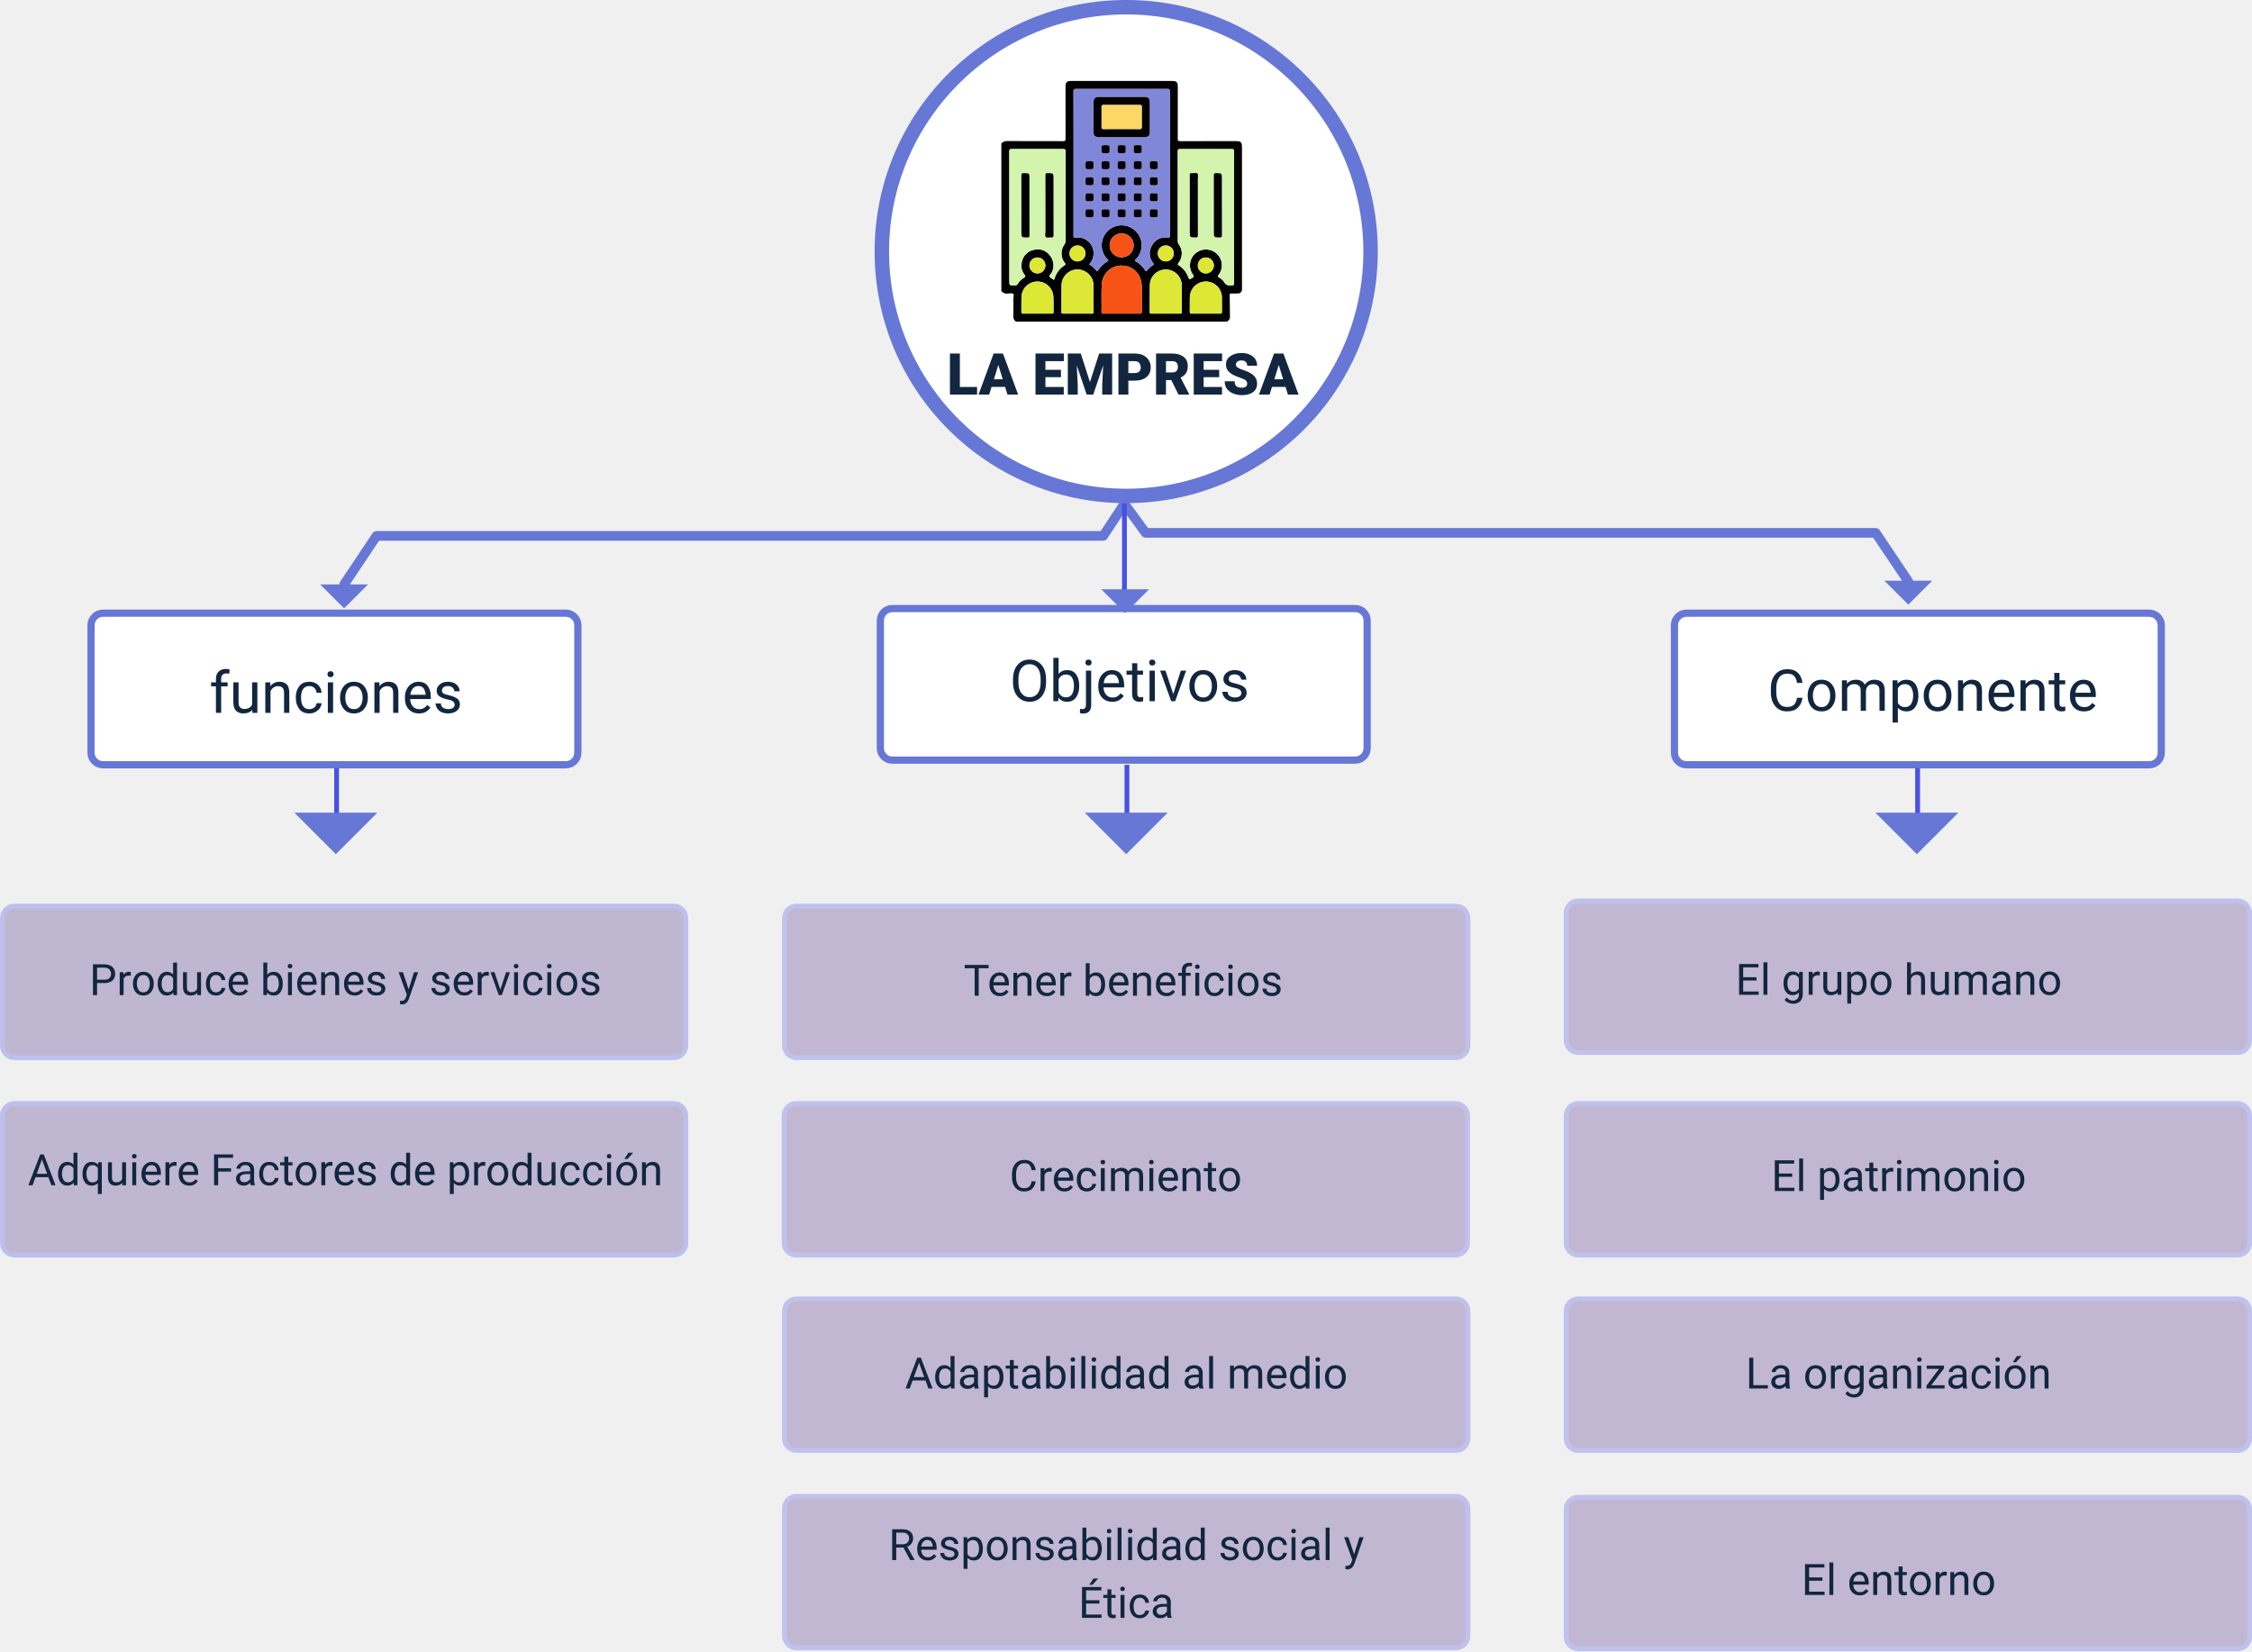
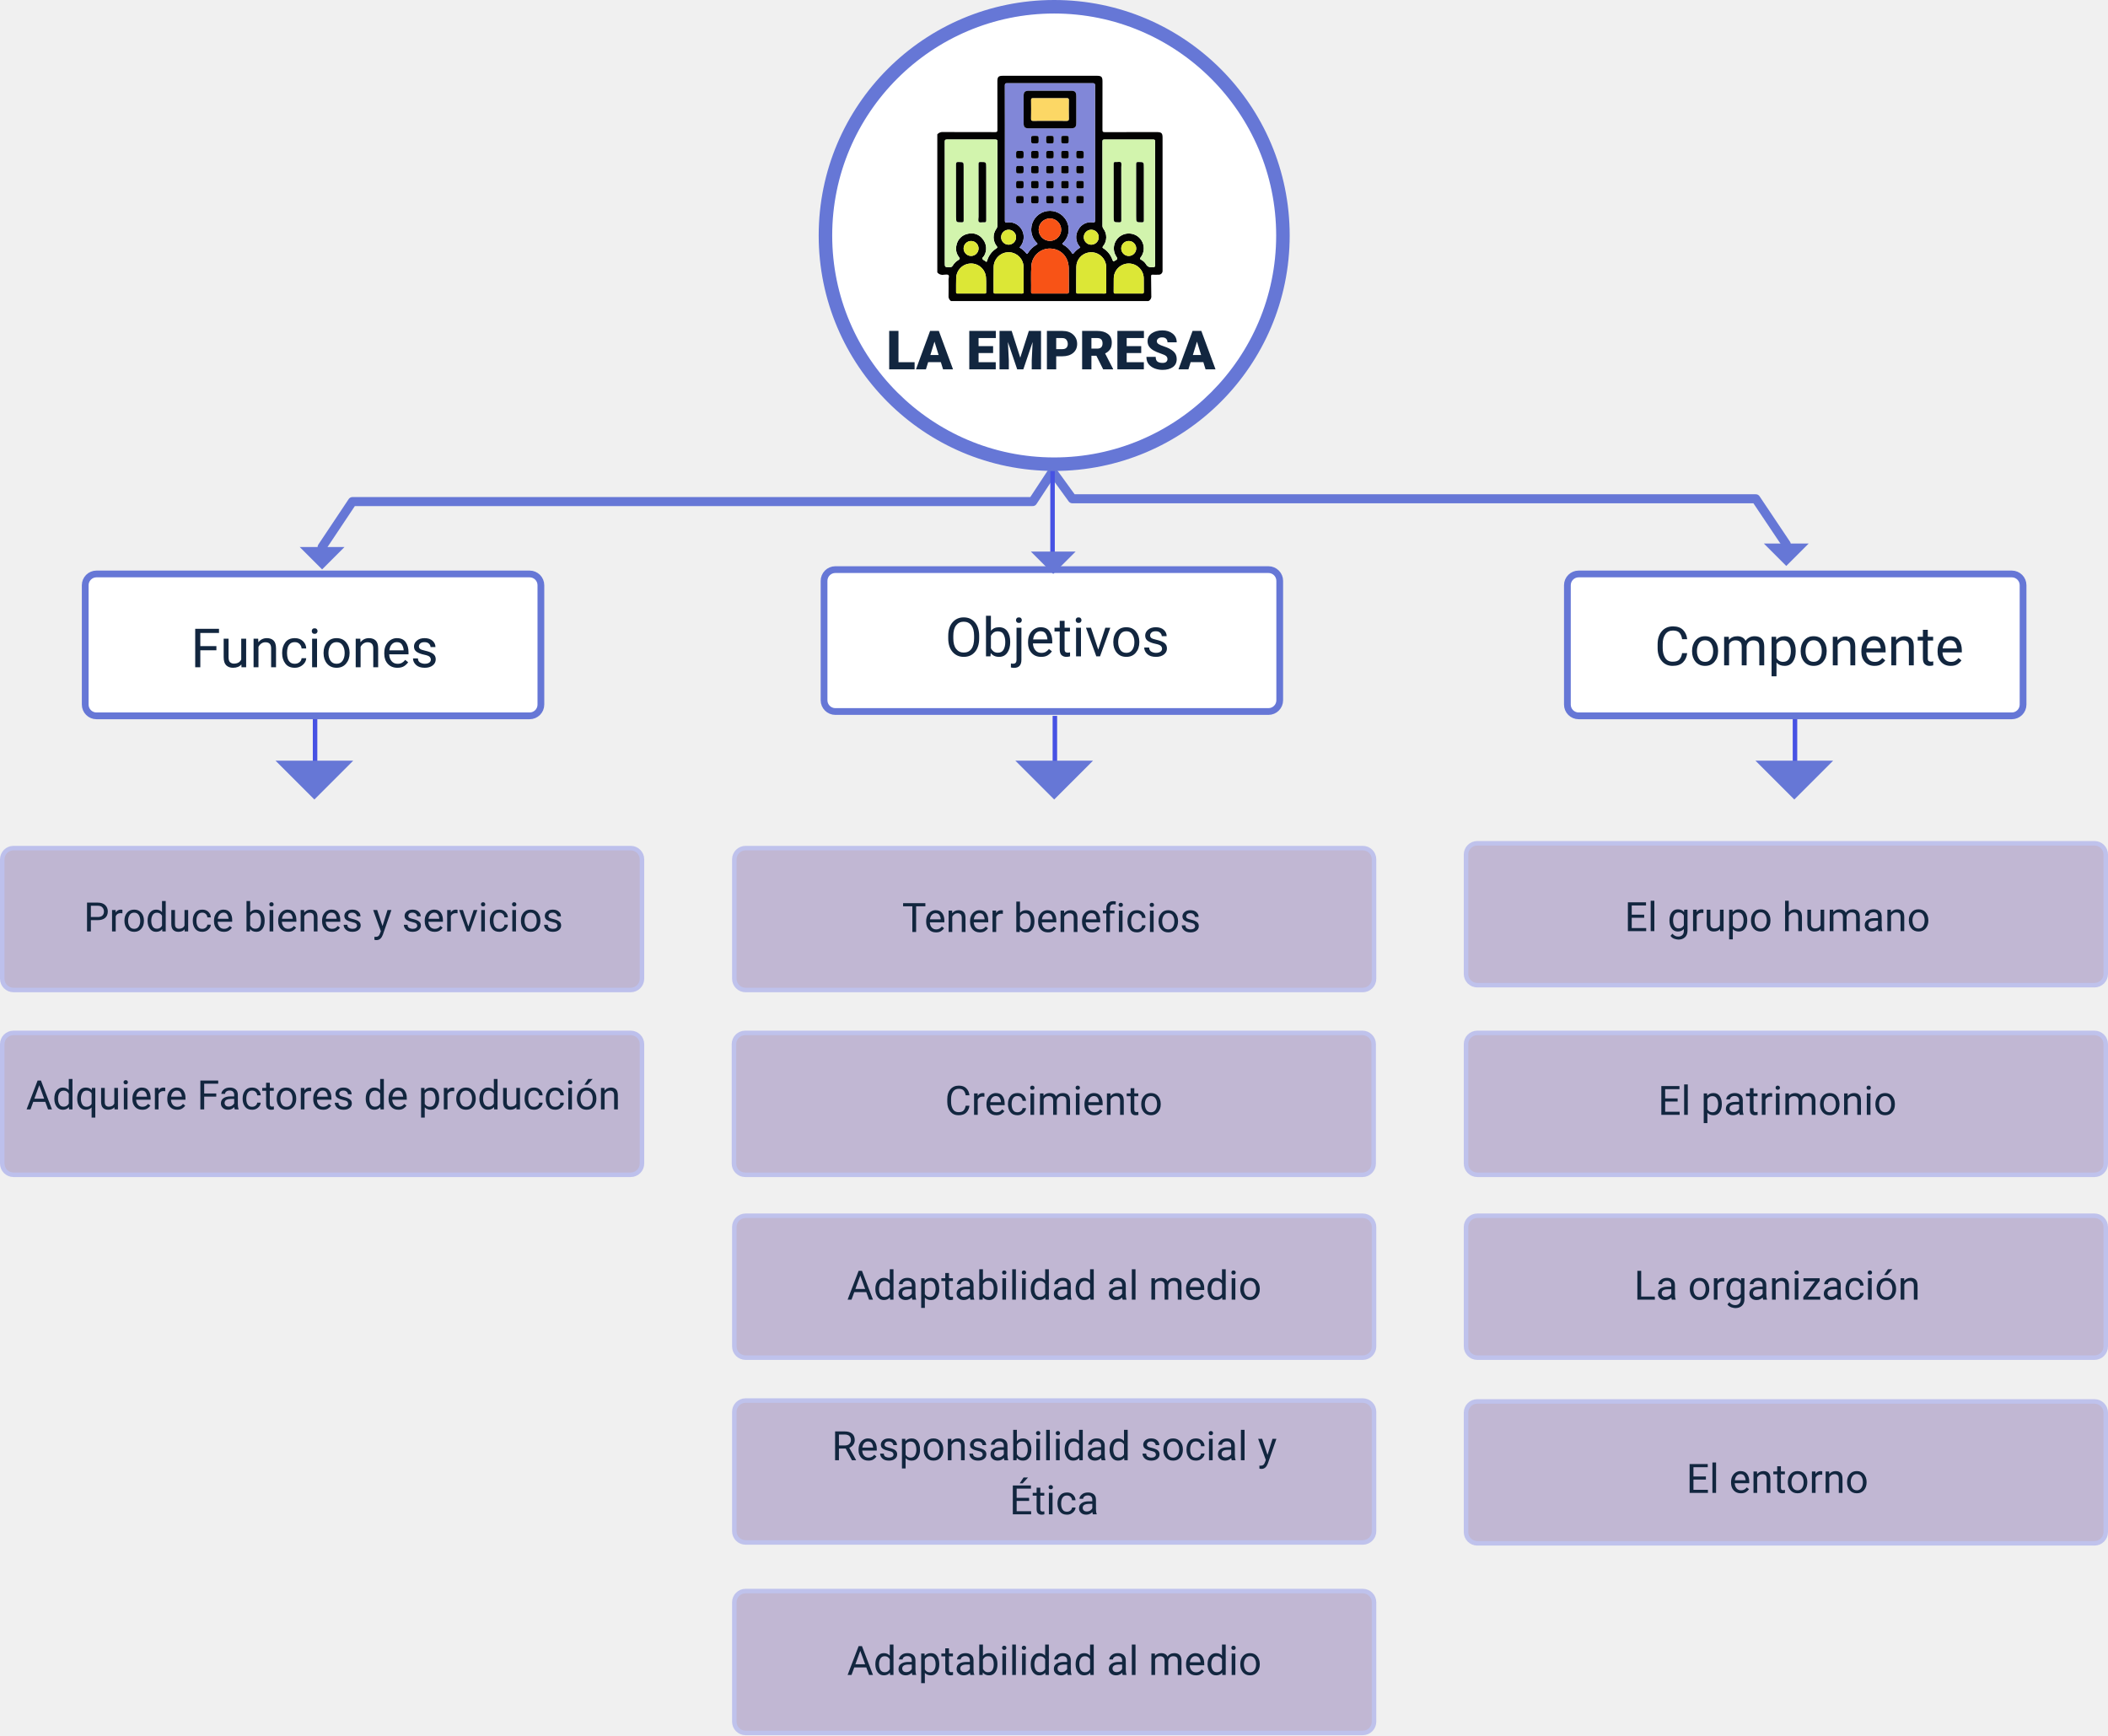
- <svg xmlns="http://www.w3.org/2000/svg" width="935.833" height="686.206" viewBox="0 0 935.833 686.206">
+ <svg xmlns="http://www.w3.org/2000/svg" width="935.833" height="770.397" viewBox="0 0 935.833 770.397">
  <g id="Grupo_116021" data-name="Grupo 116021" transform="translate(-332 -419.958)">
    <g id="Grupo_113896" data-name="Grupo 113896" transform="translate(454.333 737.793)">
      <line id="Línea_227" data-name="Línea 227" y2="28.511" transform="translate(17.541)" fill="#fff" stroke="#4752e3" stroke-miterlimit="10" stroke-width="2" />
      <path id="Trazado_162982" data-name="Trazado 162982" d="M34.47,17.235H0L17.235,0Z" transform="translate(34.47 37.13) rotate(180)" fill="#6677d6" />
    </g>
    <g id="Grupo_116018" data-name="Grupo 116018" transform="translate(782.765 737.793)">
      <line id="Línea_227-2" data-name="Línea 227" y2="28.511" transform="translate(17.541)" fill="#fff" stroke="#4752e3" stroke-miterlimit="10" stroke-width="2" />
      <path id="Trazado_162982-2" data-name="Trazado 162982" d="M34.47,17.235H0L17.235,0Z" transform="translate(34.47 37.13) rotate(180)" fill="#6677d6" />
    </g>
    <g id="Grupo_116019" data-name="Grupo 116019" transform="translate(1111.333 737.793)">
      <line id="Línea_227-3" data-name="Línea 227" y2="28.511" transform="translate(17.541)" fill="#fff" stroke="#4752e3" stroke-miterlimit="10" stroke-width="2" />
      <path id="Trazado_162982-3" data-name="Trazado 162982" d="M34.47,17.235H0L17.235,0Z" transform="translate(34.47 37.13) rotate(180)" fill="#6677d6" />
    </g>
    <g id="Grupo_116020" data-name="Grupo 116020" transform="translate(17.167)">
      <rect id="Rectángulo_40138" data-name="Rectángulo 40138" width="284" height="62.997" rx="5" transform="translate(315.833 796.502)" fill="#4e2e8e" stroke="#4752e3" stroke-miterlimit="10" stroke-width="2" opacity="0.3" />
      <rect id="Rectángulo_42351" data-name="Rectángulo 42351" width="284" height="62.997" rx="5" transform="translate(315.833 878.549)" fill="#4e2e8e" stroke="#4752e3" stroke-miterlimit="10" stroke-width="2" opacity="0.3" />
      <text id="Produce_bienes_y_servicios_" data-name="Produce bienes y servicios " transform="translate(343.333 814.5)" fill="#12263f" font-size="18" font-family="Roboto-Regular, Roboto">
        <tspan x="8.652" y="19">Produce bienes y servicios</tspan>
      </text>
      <text id="Adquiere_Factores_de_producción_" data-name="Adquiere Factores de producción " transform="translate(320.333 893.5)" fill="#12263f" font-size="18" font-family="Roboto-Regular, Roboto">
        <tspan x="6.056" y="19">Adquiere Factores de producción</tspan>
      </text>
    </g>
    <rect id="Rectángulo_40134" data-name="Rectángulo 40134" width="202.292" height="62.997" rx="5" transform="translate(369.833 674.785)" fill="#fff" stroke="#6677d6" stroke-miterlimit="10" stroke-width="3" />
    <rect id="Rectángulo_41661" data-name="Rectángulo 41661" width="202.292" height="62.997" rx="5" transform="translate(697.833 672.858)" fill="#fff" stroke="#6677d6" stroke-miterlimit="10" stroke-width="3" />
    <rect id="Rectángulo_41662" data-name="Rectángulo 41662" width="202.292" height="62.997" rx="5" transform="translate(1027.833 674.785)" fill="#fff" stroke="#6677d6" stroke-miterlimit="10" stroke-width="3" />
    <g id="Grupo_113893" data-name="Grupo 113893" transform="translate(1213.486 662.827) rotate(180)">
      <path id="Trazado_158067" data-name="Trazado 158067" d="M0,0,13.524,20.179H316.947l8.44,11.635" transform="translate(88.486 1.247)" fill="none" stroke="#6677d6" stroke-linecap="round" stroke-linejoin="round" stroke-width="4" />
      <path id="Trazado_158068" data-name="Trazado 158068" d="M323.938,0,310.477,20.179H8.467L0,33.061" transform="translate(414.548)" fill="none" stroke="#6677d6" stroke-linecap="round" stroke-linejoin="round" stroke-width="4" />
    </g>
    <path id="Trazado_161434" data-name="Trazado 161434" d="M19.876,9.938H0L9.938,0Z" transform="translate(484.938 672.765) rotate(180)" fill="#6677d6" />
    <g id="Grupo_113894" data-name="Grupo 113894" transform="translate(789.638 629)">
      <line id="Línea_227-4" data-name="Línea 227" y2="40.816" transform="translate(9.632)" fill="#fff" stroke="#4752e3" stroke-miterlimit="10" stroke-width="2" />
      <path id="Trazado_162982-4" data-name="Trazado 162982" d="M19.876,9.938H0L9.938,0Z" transform="translate(19.876 45.785) rotate(180)" fill="#6677d6" />
    </g>
    <path id="Trazado_162983" data-name="Trazado 162983" d="M19.876,9.938H0L9.938,0Z" transform="translate(1134.938 671.227) rotate(180)" fill="#6677d6" />
-     <text id="funciones_" data-name="funciones " transform="translate(397.62 691.203)" fill="#12263f" font-size="24" font-family="Roboto-Regular, Roboto">
-       <tspan x="21.395" y="25">funciones</tspan>
+     <text id="Funciones_" data-name="Funciones " transform="translate(397.62 691.203)" fill="#12263f" font-size="24" font-family="Roboto-Regular, Roboto">
+       <tspan x="19.057" y="25">Funciones</tspan>
    </text>
    <rect id="Rectángulo_42352" data-name="Rectángulo 42352" width="284" height="62.997" rx="5" transform="translate(658 796.502)" fill="#4e2e8e" stroke="#4752e3" stroke-miterlimit="10" stroke-width="2" opacity="0.29" />
    <rect id="Rectángulo_42353" data-name="Rectángulo 42353" width="284" height="62.997" rx="5" transform="translate(657.833 878.549)" fill="#4e2e8e" stroke="#4752e3" stroke-miterlimit="10" stroke-width="2" opacity="0.29" />
    <rect id="Rectángulo_42354" data-name="Rectángulo 42354" width="284" height="62.997" rx="5" transform="translate(658 959.734)" fill="#4e2e8e" stroke="#4752e3" stroke-miterlimit="10" stroke-width="2" opacity="0.29" />
    <rect id="Rectángulo_42355" data-name="Rectángulo 42355" width="284" height="62.997" rx="5" transform="translate(658 1041.781)" fill="#4e2e8e" stroke="#4752e3" stroke-miterlimit="10" stroke-width="2" opacity="0.29" />
+     <rect id="Rectángulo_42356" data-name="Rectángulo 42356" width="284" height="62.997" rx="5" transform="translate(658 1126.357)" fill="#4e2e8e" stroke="#4752e3" stroke-miterlimit="10" stroke-width="2" opacity="0.29" />
    <text id="Objetivos_" data-name="Objetivos " transform="translate(727.365 686.357)" fill="#12263f" font-size="24" font-family="Roboto-Regular, Roboto">
      <tspan x="24.207" y="25">Objetivos</tspan>
    </text>
    <text id="Componentes" transform="translate(1061.11 690.357)" fill="#12263f" font-size="24" font-family="Roboto-Regular, Roboto">
      <tspan x="5.375" y="25">Componente</tspan>
    </text>
    <g id="Grupo_109449" data-name="Grupo 109449" transform="translate(-1.495 -2454)">
      <g id="Trazado_173344" data-name="Trazado 173344" transform="translate(696.947 2873.958)" fill="#fff">
        <path d="M 104.547 206.095 C 97.656 206.095 90.769 205.401 84.079 204.032 C 77.56 202.698 71.148 200.707 65.021 198.116 C 59.005 195.571 53.202 192.421 47.773 188.754 C 42.396 185.121 37.339 180.948 32.743 176.352 C 28.147 171.756 23.974 166.699 20.341 161.321 C 16.673 155.893 13.524 150.09 10.979 144.073 C 8.387 137.946 6.397 131.534 5.063 125.016 C 3.694 118.326 3 111.439 3 104.547 C 3 97.656 3.694 90.769 5.063 84.079 C 6.397 77.56 8.387 71.148 10.979 65.021 C 13.524 59.005 16.673 53.202 20.341 47.773 C 23.974 42.396 28.147 37.339 32.743 32.743 C 37.339 28.147 42.396 23.974 47.773 20.341 C 53.202 16.673 59.005 13.524 65.021 10.979 C 71.148 8.387 77.56 6.397 84.079 5.063 C 90.769 3.694 97.656 3 104.547 3 C 111.439 3 118.326 3.694 125.016 5.063 C 131.534 6.397 137.946 8.387 144.073 10.979 C 150.09 13.524 155.893 16.673 161.321 20.341 C 166.699 23.974 171.756 28.147 176.352 32.743 C 180.948 37.339 185.121 42.396 188.754 47.773 C 192.421 53.202 195.571 59.005 198.116 65.021 C 200.707 71.148 202.698 77.56 204.032 84.079 C 205.401 90.769 206.095 97.656 206.095 104.547 C 206.095 111.439 205.401 118.326 204.032 125.016 C 202.698 131.534 200.707 137.946 198.116 144.073 C 195.571 150.09 192.421 155.893 188.754 161.321 C 185.121 166.699 180.948 171.756 176.352 176.352 C 171.756 180.948 166.699 185.121 161.321 188.754 C 155.893 192.421 150.09 195.571 144.073 198.116 C 137.946 200.707 131.534 202.698 125.016 204.032 C 118.326 205.401 111.439 206.095 104.547 206.095 Z" stroke="none" />
        <path d="M 104.547 6 C 50.208 6 6 50.208 6 104.547 C 6 158.887 50.208 203.095 104.547 203.095 C 158.887 203.095 203.095 158.887 203.095 104.547 C 203.095 50.208 158.887 6 104.547 6 M 104.547 0 C 162.287 0 209.095 46.807 209.095 104.547 C 209.095 162.287 162.287 209.095 104.547 209.095 C 46.807 209.095 0 162.287 0 104.547 C 0 46.807 46.807 0 104.547 0 Z" stroke="none" fill="#6677d6" />
      </g>
      <text id="LA_EMPRESA" data-name="LA EMPRESA" transform="translate(800 3037.941)" fill="#12263f" font-size="24" font-family="Roboto-Black, Roboto" font-weight="800">
        <tspan x="-73.049" y="0">LA EMPRESA</tspan>
      </text>
      <g id="Grupo_109499" data-name="Grupo 109499" transform="translate(-133.493 2672.186)">
        <path id="Trazado_159458" data-name="Trazado 159458" d="M883.1,322.72V261.392a3.123,3.123,0,0,1,2.681-.995c7.681.033,15.362.007,23.043.036.754,0,.969-.173.966-.95-.032-7.193-.02-14.386-.019-21.578,0-2.011.472-2.488,2.453-2.488h41.693c2.056,0,2.512.458,2.512,2.528,0,7.16.015,14.321-.02,21.481,0,.81.187,1.015,1.006,1.012,7.713-.034,15.427-.021,23.141-.02,2.078,0,2.544.458,2.545,2.5v58.292c0,.228.008.456,0,.683a1.687,1.687,0,0,1-1.815,1.837c-.845.028-1.694.043-2.538,0-.592-.033-.761.12-.747.749.066,2.895.042,5.792.1,8.687a2.154,2.154,0,0,1-1.253,2.256h-87.7a2.564,2.564,0,0,1-1.058-2.429c.044-2.37.029-4.742,0-7.113-.007-.7.434-1.631-.085-2.018-.463-.347-1.371-.147-2.079-.108A2.9,2.9,0,0,1,883.1,322.72Zm63.465-11.047c-.121-.18-.223-.344-.337-.5a6.351,6.351,0,0,1-.544-7.393,6.223,6.223,0,0,1,6.462-3.278c.94.1.954-.183.953-.92q-.025-29.923.006-59.846c0-.808-.187-1.018-1.008-1.016q-18.989.043-37.978,0c-.793,0-1.032.164-1.027,1,.039,5.923.021,11.845.021,17.768q0,20.99-.01,41.98c0,.757-.08,1.167,1.03,1.036a6.49,6.49,0,0,1,7.309,6.345,6.711,6.711,0,0,1-1.843,4.8,10.179,10.179,0,0,1,2.985,2.586c.367.509.538.2.751-.13a10.82,10.82,0,0,1,3.829-3.679c.6-.337.4-.546.044-.9a8.172,8.172,0,0,1-2.406-6.074,8.287,8.287,0,0,1,14.958-4.7,8.208,8.208,0,0,1-.772,10.777c-.253.272-.665.494-.032.849a10.81,10.81,0,0,1,3.958,3.817c.235.382.428.421.7.039A10.169,10.169,0,0,1,946.565,311.674Zm33.208-19.514c0-9.178-.01-18.355.019-27.533,0-.738-.186-.9-.91-.9q-10.789.044-21.577,0c-.77,0-.892.24-.891.934q.03,18.648.007,37.3a2.177,2.177,0,0,0,.427,1.347,6.361,6.361,0,0,1-.157,7.788c-.417.537-.261.681.21.988a9.668,9.668,0,0,1,3.814,4.685c.5,1.281.465,1.215,1.676.5.814-.479.712-.784.235-1.491a6.6,6.6,0,0,1,6.069-10.3,6.579,6.579,0,0,1,4.636,10.645c-.349.474-.29.667.177.937a5.666,5.666,0,0,1,2.229,2.005c.724,1.314,1.775,1.415,3.07,1.379.833-.023.99-.249.987-1.035C979.763,310.319,979.773,301.239,979.773,292.159Zm-93.346-.119V318.3c0,2.1,0,2.075,2.12,2.109a1.4,1.4,0,0,0,1.421-.727,7.3,7.3,0,0,1,2.469-2.457c.65-.395.829-.636.275-1.338a6,6,0,0,1-1.118-5.168,6.344,6.344,0,0,1,5.023-5.132,6.267,6.267,0,0,1,6.807,2.519,6.456,6.456,0,0,1,.507,7.169c-.252.507-1.012.9-.788,1.429.2.462.909.686,1.346,1.069.457.4.571.271.735-.261a9.635,9.635,0,0,1,4.062-5.425c.55-.355.579-.546.178-1.061a6.368,6.368,0,0,1-.176-7.632,2.474,2.474,0,0,0,.5-1.521q-.021-18.6.008-37.2c0-.78-.218-.956-.971-.953q-10.74.043-21.48,0c-.814,0-.929.265-.927.981Q886.445,278.371,886.427,292.04Zm46.592,40.049c2.538,0,5.077-.02,7.615.014.634.009.837-.159.832-.81-.03-3.514.036-7.03-.026-10.543-.088-4.941-3.414-8.432-8.113-8.622a8.2,8.2,0,0,0-8.447,7.4c-.308,3.962-.05,7.935-.142,11.9-.014.614.268.676.764.672C928.008,332.08,930.514,332.089,933.019,332.089Zm18.34,0c1.983,0,3.966-.026,5.948.015.635.013.813-.16.807-.8-.032-3.542-.014-7.086-.016-10.629a6.869,6.869,0,0,0-.669-3.114,6.633,6.633,0,0,0-7.46-3.63,6.529,6.529,0,0,0-5.151,6.283c-.084,3.736-.017,7.475-.049,11.213-.005.595.232.679.74.673C947.459,332.074,949.409,332.088,951.359,332.088Zm-36.622,0c1.95,0,3.9-.033,5.85.017.7.018.852-.206.845-.871-.033-3.478-.008-6.956-.023-10.434a8.123,8.123,0,0,0-.173-1.836,6.637,6.637,0,0,0-13.118,1.41c-.07,3.672-.007,7.346-.031,11.018,0,.547.145.716.7.707C910.772,332.069,912.755,332.088,914.738,332.088Zm53.3,0c1.985,0,3.97-.023,5.954.014.592.011.782-.138.769-.751-.04-1.919-.014-3.839-.016-5.758a6.658,6.658,0,1,0-13.313-.089c-.042,1.951.019,3.9-.026,5.856-.015.631.2.751.775.741C964.138,332.068,966.09,332.088,968.042,332.088Zm-69.987,0c2.017,0,4.034,0,6.052,0,.381,0,.685.027.676-.532-.036-2.179.086-4.367-.066-6.537a6.626,6.626,0,0,0-13.241.274c-.08,2.047-.007,4.1-.037,6.148-.008.516.155.661.663.654C894.086,332.073,896.071,332.088,898.056,332.088Zm35.081-23.373a4.981,4.981,0,0,0,4.956-4.955,4.993,4.993,0,1,0-9.986-.026A4.982,4.982,0,0,0,933.137,308.715Zm-18.37-4.946a3.32,3.32,0,1,0,3.308,3.339A3.29,3.29,0,0,0,914.767,303.769Zm33.359,3.3a3.314,3.314,0,0,0,3.317,3.342,3.32,3.32,0,0,0,.032-6.64A3.289,3.289,0,0,0,948.125,307.068Zm-49.912,1.7a3.319,3.319,0,0,0-.223,6.635,3.319,3.319,0,1,0,.223-6.635Zm73.2,3.325a3.3,3.3,0,0,0-3.348-3.328,3.323,3.323,0,1,0,3.348,3.328Z" transform="translate(0)" fill="#020202" />
        <path id="Trazado_159459" data-name="Trazado 159459" d="M1031.482,321.038a10.165,10.165,0,0,0-2.948,2.563c-.276.382-.469.342-.7-.039a10.811,10.811,0,0,0-3.959-3.817c-.633-.356-.221-.577.032-.849a8.208,8.208,0,0,0,.772-10.777,8.287,8.287,0,0,0-14.958,4.7,8.172,8.172,0,0,0,2.406,6.074c.352.357.552.566-.044.9a10.822,10.822,0,0,0-3.829,3.679c-.212.334-.384.639-.751.13a10.176,10.176,0,0,0-2.985-2.586,6.711,6.711,0,0,0,1.843-4.8,6.49,6.49,0,0,0-7.309-6.345c-1.11.131-1.031-.279-1.03-1.036q.021-20.99.01-41.98c0-5.923.018-11.845-.021-17.768-.005-.833.234-1,1.027-1q18.989.04,37.977,0c.82,0,1.009.208,1.008,1.016q-.036,29.923-.006,59.846c0,.737-.012,1.019-.953.92a6.223,6.223,0,0,0-6.462,3.278,6.351,6.351,0,0,0,.544,7.393C1031.26,320.694,1031.361,320.858,1031.482,321.038Zm-13.505-52.923q4.636,0,9.272,0c1.919,0,2.448-.524,2.449-2.413q0-5.905,0-11.81c0-1.916-.531-2.455-2.417-2.456q-9.272,0-18.545,0c-1.837,0-2.4.555-2.4,2.375q-.005,5.954,0,11.908c0,1.846.536,2.391,2.368,2.4C1011.795,268.12,1014.886,268.115,1017.977,268.115Zm-1.635,11.714c0,1.633,0,1.633,1.62,1.633,1.731,0,1.731,0,1.731-1.716,0-1.622,0-1.622-1.62-1.622C1016.341,278.124,1016.341,278.124,1016.341,279.829Zm0-6.729c0,1.694,0,1.694,1.681,1.694h.1c1.573,0,1.573,0,1.573-1.607,0-1.741,0-1.741-1.73-1.741C1016.341,271.446,1016.341,271.446,1016.341,273.1Zm8.338-1.654c-1.656,0-1.656,0-1.656,1.609v.1c0,1.642,0,1.642,1.63,1.642,1.714,0,1.714,0,1.714-1.662C1026.366,271.446,1026.366,271.446,1024.679,271.446Zm-13.34,3.348c1.672,0,1.672,0,1.672-1.6,0-1.749,0-1.749-1.711-1.749-1.633,0-1.633,0-1.633,1.643C1009.668,274.794,1009.668,274.794,1011.339,274.794Zm5,11.674c0,1.658,0,1.658,1.683,1.658s1.669,0,1.669-1.672,0-1.657-1.683-1.657S1016.341,284.8,1016.341,286.468Zm1.744,4.985c-1.744,0-1.744,0-1.744,1.6,0,1.73,0,1.73,1.705,1.73,1.647,0,1.647,0,1.647-1.691C1019.693,291.454,1019.693,291.454,1018.085,291.454Zm-1.744,8.23c0,1.751,0,1.751,1.783,1.751,1.569,0,1.569,0,1.569-1.577,0-1.751,0-1.751-1.783-1.751C1016.341,298.107,1016.341,298.107,1016.341,299.684Zm-5.018-11.557c1.688,0,1.688,0,1.688-1.548,0-1.782,0-1.782-1.743-1.782-1.6,0-1.6,0-1.6,1.643C1009.668,288.127,1009.668,288.127,1011.323,288.127Zm15.043-1.667c0-1.663,0-1.663-1.678-1.663s-1.666,0-1.666,1.665,0,1.665,1.668,1.665S1026.366,288.127,1026.366,286.46Zm0-6.648c0-1.683,0-1.683-1.684-1.683h-.1c-1.562,0-1.562,0-1.562,1.6,0,1.734,0,1.734,1.723,1.734C1026.366,281.462,1026.366,281.462,1026.366,279.812Zm-15,1.651c1.643,0,1.643,0,1.643-1.618v-.1c0-1.619,0-1.619-1.641-1.619-1.7,0-1.7,0-1.7,1.665S1009.668,281.462,1011.368,281.462Zm-5.031,5.018c0-1.683,0-1.683-1.644-1.683h-.1c-1.6,0-1.6,0-1.6,1.642,0,1.688,0,1.688,1.65,1.688C1006.336,288.127,1006.336,288.127,1006.336,286.48Zm26.7-6.575c0-1.777,0-1.777-1.779-1.776h-.1c-1.46,0-1.46,0-1.46,1.5,0,1.834,0,1.834,1.822,1.834C1033.034,281.462,1033.034,281.462,1033.034,279.9Zm-28.3,11.549c-1.735,0-1.735,0-1.735,1.7,0,1.629,0,1.629,1.608,1.629,1.729,0,1.729,0,1.729-1.7C1006.336,291.454,1006.336,291.454,1004.735,291.454Zm8.27,1.717c0-1.717,0-1.717-1.708-1.717-1.629,0-1.629,0-1.629,1.612,0,1.715,0,1.715,1.718,1.715C1013,294.781,1013,294.781,1013,293.17Zm13.361-.053c0-1.664,0-1.664-1.674-1.664s-1.663,0-1.663,1.665,0,1.662,1.664,1.662S1026.366,294.781,1026.366,293.117Zm6.668.03c0-1.694,0-1.694-1.74-1.694-1.6,0-1.6,0-1.6,1.635,0,1.692,0,1.692,1.733,1.692C1033.034,294.781,1033.034,294.781,1033.034,293.147Zm-26.7,6.618c0-1.659,0-1.659-1.672-1.659s-1.665,0-1.665,1.671,0,1.657,1.678,1.657C1006.336,301.435,1006.336,301.435,1006.336,299.766Zm4.968,1.669c1.7,0,1.7,0,1.7-1.722,0-1.606,0-1.606-1.627-1.606-1.71,0-1.71,0-1.71,1.725C1009.668,301.435,1009.668,301.435,1011.3,301.435Zm13.342,0c1.72,0,1.72,0,1.72-1.714,0-1.614,0-1.614-1.626-1.614-1.711,0-1.711,0-1.711,1.716C1023.029,301.435,1023.029,301.435,1024.646,301.435Zm8.388-1.606c0-1.722,0-1.722-1.711-1.722-1.626,0-1.626,0-1.626,1.608,0,1.721,0,1.721,1.705,1.721C1033.034,301.435,1033.034,301.435,1033.034,299.829Zm-28.331-21.7c-1.7,0-1.7,0-1.7,1.656v.1c0,1.58,0,1.58,1.589,1.58,1.747,0,1.747,0,1.747-1.714C1006.336,278.128,1006.336,278.128,1004.7,278.128Zm28.331,8.408c0-1.739,0-1.739-1.693-1.739h-.1c-1.547,0-1.547,0-1.547,1.586,0,1.744,0,1.744,1.784,1.744C1033.034,288.127,1033.034,288.127,1033.034,286.536Z" transform="translate(-84.917 -9.365)" fill="#8187d8" />
        <path id="Trazado_159460" data-name="Trazado 159460" d="M1187.341,372.3c0,9.08-.01,18.16.019,27.24,0,.786-.155,1.012-.987,1.035-1.3.036-2.347-.065-3.07-1.379a5.666,5.666,0,0,0-2.228-2.005c-.467-.27-.526-.463-.177-.936a6.579,6.579,0,0,0-4.636-10.645,6.6,6.6,0,0,0-6.069,10.3c.476.707.578,1.012-.235,1.491-1.21.712-1.176.779-1.676-.5a9.668,9.668,0,0,0-3.814-4.685c-.471-.307-.627-.451-.21-.988a6.361,6.361,0,0,0,.157-7.788,2.177,2.177,0,0,1-.427-1.347q.015-18.648-.007-37.3c0-.694.122-.938.891-.934q10.788.051,21.577,0c.724,0,.912.163.91.9C1187.331,353.947,1187.341,363.125,1187.341,372.3Zm-5.021-5.083V356.293c0-2.43,0-2.389-2.407-2.437-.821-.016-.943.272-.941,1,.023,7.739.015,15.479.015,23.218,0,2.539,0,2.509,2.51,2.525.719,0,.841-.243.837-.889C1182.307,375.544,1182.32,371.382,1182.32,367.219Zm-13.326-.1v11.129c0,2.337,0,2.3,2.382,2.348.757.014.968-.176.965-.953-.031-7.777-.017-15.554-.022-23.331,0-.775.25-1.81-.145-2.257-.468-.531-1.532-.085-2.33-.183-.684-.084-.872.161-.866.85C1169.011,358.853,1168.994,362.986,1168.994,367.118Z" transform="translate(-207.568 -80.143)" fill="#d2f4ad" />
        <path id="Trazado_159461" data-name="Trazado 159461" d="M895.8,372.18q0-13.669-.015-27.338c0-.716.114-.986.927-.981q10.74.056,21.48,0c.753,0,.973.173.971.953q-.039,18.6-.008,37.2a2.473,2.473,0,0,1-.5,1.521,6.368,6.368,0,0,0,.176,7.632c.4.515.372.706-.178,1.061a9.635,9.635,0,0,0-4.062,5.425c-.163.532-.277.661-.735.261-.438-.383-1.15-.607-1.347-1.069-.224-.526.536-.922.788-1.429a6.456,6.456,0,0,0-.507-7.169,6.267,6.267,0,0,0-6.807-2.519,6.344,6.344,0,0,0-5.023,5.132,6,6,0,0,0,1.118,5.168c.555.7.375.943-.275,1.338a7.3,7.3,0,0,0-2.469,2.457,1.4,1.4,0,0,1-1.421.727c-2.12-.034-2.12-.01-2.12-2.109Zm8.354-4.94V356.119c0-2.248,0-2.2-2.288-2.267-.867-.024-1.071.21-1.067,1.069.037,7.739.021,15.479.021,23.218,0,2.462,0,2.437,2.479,2.45.676,0,.876-.169.871-.861C904.142,375.565,904.159,371.4,904.159,367.24Zm6.664-.023c0,3.644-.008,7.289.006,10.933,0,.773-.328,1.77.134,2.26s1.481.071,2.245.169.964-.179.961-.948c-.03-7.777-.018-15.554-.018-23.331,0-2.454,0-2.426-2.485-2.445-.688-.005-.864.187-.858.866C910.839,358.887,910.823,363.053,910.823,367.218Z" transform="translate(-9.378 -80.14)" fill="#d2f4ad" />
        <path id="Trazado_159462" data-name="Trazado 159462" d="M1050.865,549.261c-2.506,0-5.011-.009-7.517.008-.5,0-.779-.058-.764-.672.092-3.967-.166-7.939.142-11.9a8.2,8.2,0,0,1,8.447-7.4c4.7.19,8.025,3.681,8.113,8.622.062,3.513,0,7.029.026,10.543.005.651-.2.819-.832.81C1055.942,549.241,1053.4,549.261,1050.865,549.261Z" transform="translate(-117.845 -217.172)" fill="#f85316" />
        <path id="Trazado_159463" data-name="Trazado 159463" d="M1125.959,553.915c-1.95,0-3.9-.014-5.85.01-.508.006-.745-.078-.74-.673.031-3.738-.035-7.477.049-11.213a6.529,6.529,0,0,1,5.151-6.283,6.633,6.633,0,0,1,7.46,3.63,6.869,6.869,0,0,1,.67,3.114c0,3.543-.016,7.086.016,10.629.006.642-.173.815-.807.8C1129.925,553.889,1127.942,553.915,1125.959,553.915Z" transform="translate(-174.6 -221.827)" fill="#dce736" />
        <path id="Trazado_159464" data-name="Trazado 159464" d="M985.478,553.871c-1.983,0-3.966-.02-5.948.013-.556.009-.7-.16-.7-.707.024-3.673-.039-7.347.031-11.018a6.637,6.637,0,0,1,13.118-1.41,8.127,8.127,0,0,1,.173,1.836c.015,3.478-.01,6.956.023,10.434.006.665-.143.889-.845.871C989.38,553.839,987.428,553.871,985.478,553.871Z" transform="translate(-70.74 -221.783)" fill="#dce736" />
        <path id="Trazado_159465" data-name="Trazado 159465" d="M1189.758,568.012c-1.952,0-3.9-.021-5.856.013-.577.01-.79-.11-.775-.741.045-1.951-.017-3.9.026-5.856a6.658,6.658,0,1,1,13.313.089c0,1.919-.024,3.84.016,5.758.013.614-.177.762-.769.751C1193.728,567.989,1191.743,568.012,1189.758,568.012Z" transform="translate(-221.716 -235.924)" fill="#dce736" />
        <path id="Trazado_159466" data-name="Trazado 159466" d="M921.66,568.1c-1.985,0-3.97-.016-5.954.011-.508.007-.671-.139-.663-.654.03-2.049-.043-4.1.037-6.148a6.626,6.626,0,0,1,13.241-.274c.152,2.17.03,4.358.066,6.537.009.558-.3.533-.676.532C925.694,568.1,923.677,568.1,921.66,568.1Z" transform="translate(-23.604 -236.016)" fill="#dce736" />
        <path id="Trazado_159467" data-name="Trazado 159467" d="M1060.563,488.017a4.982,4.982,0,0,1-5.03-4.98,4.993,4.993,0,1,1,9.986.026A4.98,4.98,0,0,1,1060.563,488.017Z" transform="translate(-127.426 -179.302)" fill="#f85316" />
        <path id="Trazado_159468" data-name="Trazado 159468" d="M994.988,497.294a3.32,3.32,0,1,1-.05,6.64,3.32,3.32,0,0,1,.05-6.64Z" transform="translate(-80.221 -193.525)" fill="#dce736" />
        <path id="Trazado_159469" data-name="Trazado 159469" d="M1132.228,500.593a3.289,3.289,0,0,1,3.349-3.3,3.32,3.32,0,1,1-3.349,3.3Z" transform="translate(-184.102 -193.525)" fill="#dce736" />
        <path id="Trazado_159470" data-name="Trazado 159470" d="M931.325,516.444a3.319,3.319,0,1,1-.223,6.635,3.319,3.319,0,0,1,.223-6.635Z" transform="translate(-33.112 -207.675)" fill="#dce736" />
        <path id="Trazado_159471" data-name="Trazado 159471" d="M1202.611,519.765a3.324,3.324,0,0,1-3.273,3.317,3.323,3.323,0,1,1-.074-6.645A3.3,3.3,0,0,1,1202.611,519.765Z" transform="translate(-231.201 -207.671)" fill="#dce736" />
        <path id="Trazado_159472" data-name="Trazado 159472" d="M1041.544,277.588c-3.091,0-6.182,0-9.272,0-1.832,0-2.367-.549-2.368-2.4q0-5.954,0-11.908c0-1.82.564-2.374,2.4-2.375q9.273,0,18.545,0c1.886,0,2.416.539,2.417,2.456q0,5.9,0,11.81c0,1.889-.53,2.41-2.449,2.413Q1046.18,277.593,1041.544,277.588Zm-.06-3.348c2.505,0,5.01-.022,7.515.015.689.01.967-.117.952-.894-.05-2.764-.035-5.53-.008-8.295.006-.6-.111-.848-.792-.844q-7.563.044-15.127,0c-.673,0-.8.227-.8.838.028,2.765.042,5.531-.007,8.295-.014.768.248.912.946.9C1036.6,274.216,1039.044,274.241,1041.484,274.241Z" transform="translate(-108.484 -18.838)" fill="#020202" />
        <path id="Trazado_159473" data-name="Trazado 159473" d="M1068.242,364.868c0-1.706,0-1.706,1.731-1.706,1.62,0,1.62,0,1.62,1.622,0,1.716,0,1.716-1.731,1.716C1068.242,366.5,1068.242,366.5,1068.242,364.868Z" transform="translate(-136.818 -94.404)" fill="#020202" />
        <path id="Trazado_159474" data-name="Trazado 159474" d="M1068.242,339.234c0-1.654,0-1.654,1.622-1.654,1.73,0,1.73,0,1.73,1.741,0,1.607,0,1.607-1.573,1.607h-.1C1068.242,340.928,1068.242,340.928,1068.242,339.234Z" transform="translate(-136.818 -75.498)" fill="#020202" />
        <path id="Trazado_159475" data-name="Trazado 159475" d="M1095.5,337.58c1.687,0,1.687,0,1.687,1.686,0,1.662,0,1.662-1.714,1.662-1.63,0-1.63,0-1.63-1.642v-.1C1093.84,337.58,1093.84,337.58,1095.5,337.58Z" transform="translate(-155.734 -75.498)" fill="#020202" />
        <path id="Trazado_159476" data-name="Trazado 159476" d="M1044.346,340.928c-1.671,0-1.671,0-1.671-1.7,0-1.643,0-1.643,1.633-1.643,1.711,0,1.711,0,1.711,1.749C1046.018,340.928,1046.018,340.928,1044.346,340.928Z" transform="translate(-117.924 -75.498)" fill="#020202" />
        <path id="Trazado_159477" data-name="Trazado 159477" d="M1068.242,390.4c0-1.672,0-1.672,1.669-1.672s1.683,0,1.683,1.657,0,1.672-1.669,1.672S1068.242,392.059,1068.242,390.4Z" transform="translate(-136.818 -113.297)" fill="#020202" />
        <path id="Trazado_159478" data-name="Trazado 159478" d="M1069.985,414.232c1.608,0,1.608,0,1.608,1.636,0,1.691,0,1.691-1.647,1.691-1.705,0-1.705,0-1.705-1.73C1068.241,414.232,1068.241,414.232,1069.985,414.232Z" transform="translate(-136.817 -132.143)" fill="#020202" />
        <path id="Trazado_159479" data-name="Trazado 159479" d="M1068.241,441.3c0-1.577,0-1.577,1.569-1.577,1.783,0,1.783,0,1.783,1.751,0,1.577,0,1.577-1.569,1.577C1068.241,443.05,1068.241,443.05,1068.241,441.3Z" transform="translate(-136.817 -150.98)" fill="#020202" />
        <path id="Trazado_159480" data-name="Trazado 159480" d="M1044.33,392.059c-1.655,0-1.655,0-1.655-1.687,0-1.643,0-1.643,1.6-1.643,1.743,0,1.743,0,1.743,1.782C1046.018,392.059,1046.018,392.059,1044.33,392.059Z" transform="translate(-117.924 -113.297)" fill="#020202" />
        <path id="Trazado_159481" data-name="Trazado 159481" d="M1097.183,390.392c0,1.667,0,1.667-1.675,1.667s-1.668,0-1.668-1.665,0-1.665,1.666-1.665S1097.183,388.729,1097.183,390.392Z" transform="translate(-155.734 -113.297)" fill="#020202" />
        <path id="Trazado_159482" data-name="Trazado 159482" d="M1097.183,364.863c0,1.651,0,1.651-1.62,1.651-1.723,0-1.723,0-1.723-1.734,0-1.6,0-1.6,1.562-1.6h.1C1097.183,363.18,1097.183,363.18,1097.183,364.863Z" transform="translate(-155.734 -94.416)" fill="#020202" />
        <path id="Trazado_159483" data-name="Trazado 159483" d="M1044.375,366.514c-1.7,0-1.7,0-1.7-1.669s0-1.665,1.7-1.665c1.641,0,1.641,0,1.641,1.619v.1C1046.018,366.514,1046.018,366.514,1044.375,366.514Z" transform="translate(-117.924 -94.416)" fill="#020202" />
        <path id="Trazado_159484" data-name="Trazado 159484" d="M1020.464,390.412c0,1.646,0,1.646-1.687,1.646-1.65,0-1.65,0-1.65-1.688,0-1.642,0-1.642,1.6-1.642h.1C1020.464,388.729,1020.464,388.729,1020.464,390.412Z" transform="translate(-99.045 -113.297)" fill="#020202" />
        <path id="Trazado_159485" data-name="Trazado 159485" d="M1122.75,364.956c0,1.558,0,1.558-1.515,1.558-1.822,0-1.822,0-1.822-1.834,0-1.5,0-1.5,1.46-1.5h.1C1122.75,363.18,1122.75,363.18,1122.75,364.956Z" transform="translate(-174.632 -94.416)" fill="#020202" />
        <path id="Trazado_159486" data-name="Trazado 159486" d="M1018.863,414.232c1.6,0,1.6,0,1.6,1.631,0,1.7,0,1.7-1.729,1.7-1.608,0-1.608,0-1.608-1.629C1017.128,414.232,1017.128,414.232,1018.863,414.232Z" transform="translate(-99.045 -132.143)" fill="#020202" />
        <path id="Trazado_159487" data-name="Trazado 159487" d="M1046.012,415.949c0,1.61,0,1.61-1.619,1.61-1.718,0-1.718,0-1.718-1.715,0-1.612,0-1.612,1.629-1.612C1046.012,414.232,1046.012,414.232,1046.012,415.949Z" transform="translate(-117.924 -132.143)" fill="#020202" />
        <path id="Trazado_159488" data-name="Trazado 159488" d="M1097.2,415.9c0,1.663,0,1.663-1.673,1.663s-1.664,0-1.664-1.662,0-1.665,1.663-1.665S1097.2,414.232,1097.2,415.9Z" transform="translate(-155.752 -132.143)" fill="#020202" />
        <path id="Trazado_159489" data-name="Trazado 159489" d="M1122.75,415.926c0,1.633,0,1.633-1.6,1.633-1.733,0-1.733,0-1.733-1.692,0-1.635,0-1.635,1.6-1.635C1122.75,414.232,1122.75,414.232,1122.75,415.926Z" transform="translate(-174.632 -132.143)" fill="#020202" />
        <path id="Trazado_159490" data-name="Trazado 159490" d="M1020.464,441.381c0,1.669,0,1.669-1.659,1.669-1.678,0-1.678,0-1.678-1.657s0-1.671,1.665-1.671S1020.464,439.722,1020.464,441.381Z" transform="translate(-99.045 -150.98)" fill="#020202" />
        <path id="Trazado_159491" data-name="Trazado 159491" d="M1044.311,443.05c-1.636,0-1.636,0-1.636-1.6,0-1.725,0-1.725,1.71-1.725,1.627,0,1.627,0,1.627,1.606C1046.012,443.05,1046.012,443.05,1044.311,443.05Z" transform="translate(-117.924 -150.98)" fill="#020202" />
        <path id="Trazado_159492" data-name="Trazado 159492" d="M1095.481,443.05c-1.617,0-1.617,0-1.617-1.612,0-1.716,0-1.716,1.711-1.716,1.626,0,1.626,0,1.626,1.614C1097.2,443.05,1097.2,443.05,1095.481,443.05Z" transform="translate(-155.752 -150.98)" fill="#020202" />
        <path id="Trazado_159493" data-name="Trazado 159493" d="M1122.75,441.444c0,1.606,0,1.606-1.632,1.606-1.705,0-1.705,0-1.705-1.721,0-1.608,0-1.608,1.626-1.608C1122.75,439.722,1122.75,439.722,1122.75,441.444Z" transform="translate(-174.632 -150.98)" fill="#020202" />
        <path id="Trazado_159494" data-name="Trazado 159494" d="M1018.832,363.18c1.633,0,1.633,0,1.633,1.62,0,1.714,0,1.714-1.747,1.714-1.589,0-1.589,0-1.589-1.58v-.1C1017.128,363.18,1017.128,363.18,1018.832,363.18Z" transform="translate(-99.045 -94.416)" fill="#020202" />
        <path id="Trazado_159495" data-name="Trazado 159495" d="M1122.75,390.468c0,1.59,0,1.59-1.553,1.59-1.784,0-1.784,0-1.784-1.744,0-1.586,0-1.586,1.547-1.586h.1C1122.75,388.729,1122.75,388.729,1122.75,390.468Z" transform="translate(-174.632 -113.297)" fill="#020202" />
        <path id="Trazado_159496" data-name="Trazado 159496" d="M1224.764,395.5c0,4.162-.013,8.325.014,12.487,0,.646-.118.894-.837.889-2.51-.016-2.51.014-2.51-2.525,0-7.74.009-15.479-.014-23.218,0-.724.121-1.013.941-1,2.406.048,2.407.007,2.407,2.437Z" transform="translate(-250.011 -108.425)" fill="#020202" />
        <path id="Trazado_159497" data-name="Trazado 159497" d="M1183.141,395.211c0-4.133.017-8.265-.016-12.4-.005-.689.182-.934.866-.85.8.1,1.862-.348,2.33.183.395.448.145,1.482.145,2.257.005,7.777-.009,15.554.022,23.331,0,.777-.207.967-.965.953-2.382-.044-2.382-.011-2.382-2.348Z" transform="translate(-221.715 -108.235)" fill="#020202" />
        <path id="Trazado_159498" data-name="Trazado 159498" d="M918.353,395.522c0,4.163-.016,8.325.016,12.487.005.692-.2.865-.871.861-2.479-.014-2.479.012-2.479-2.45,0-7.74.015-15.479-.021-23.218,0-.859.2-1.093,1.067-1.069,2.287.064,2.288.019,2.288,2.267Z" transform="translate(-23.572 -108.421)" fill="#020202" />
        <path id="Trazado_159499" data-name="Trazado 159499" d="M953.085,395.519c0-4.165.016-8.33-.016-12.5-.005-.679.17-.871.858-.866,2.485.019,2.485-.008,2.485,2.445,0,7.777-.012,15.554.018,23.331,0,.769-.192,1.048-.961.948s-1.775.328-2.245-.169-.132-1.487-.134-2.26C953.078,402.807,953.085,399.163,953.085,395.519Z" transform="translate(-51.64 -108.44)" fill="#020202" />
        <path id="Trazado_159500" data-name="Trazado 159500" d="M1050.873,283.625c-2.44,0-4.88-.024-7.319.015-.7.011-.96-.133-.946-.9.049-2.764.035-5.53.007-8.295-.006-.611.125-.842.8-.838q7.563.043,15.127,0c.681,0,.8.242.792.844-.027,2.765-.042,5.531.008,8.295.014.777-.263.9-.952.894C1055.883,283.6,1053.378,283.625,1050.873,283.625Z" transform="translate(-117.874 -28.223)" fill="#fcd765" />
      </g>
    </g>
    <text id="Tener_beneficios_" data-name="Tener beneficios " transform="translate(728.333 814.75)" fill="#12263f" font-size="18" font-family="Roboto-Regular, Roboto">
      <tspan x="4.151" y="19">Tener beneficios</tspan>
    </text>
    <text id="Crecimiento_" data-name="Crecimiento " transform="translate(737.333 895.936)" fill="#12263f" font-size="18" font-family="Roboto-Regular, Roboto">
      <tspan x="14.143" y="19">Crecimiento</tspan>
    </text>
    <text id="Adaptabilidad_al_medio_" data-name="Adaptabilidad al medio " transform="translate(699 977.982)" fill="#12263f" font-size="18" font-family="Roboto-Regular, Roboto">
      <tspan x="9.04" y="19">Adaptabilidad al medio</tspan>
    </text>
+     <text id="Adaptabilidad_al_medio_2" data-name="Adaptabilidad al medio " transform="translate(699 1144.605)" fill="#12263f" font-size="18" font-family="Roboto-Regular, Roboto">
+       <tspan x="9.04" y="19">Adaptabilidad al medio</tspan>
+     </text>
    <text id="Responsabilidad_social_y_Ética_" data-name="Responsabilidad social y Ética " transform="translate(685 1049.278)" fill="#12263f" font-size="18" font-family="Roboto-Regular, Roboto">
      <tspan x="16.255" y="19">Responsabilidad social y </tspan>
      <tspan x="95.154" y="43">Ética</tspan>
    </text>
    <rect id="Rectángulo_42357" data-name="Rectángulo 42357" width="284" height="62.997" rx="5" transform="translate(982.833 794.358)" fill="#4e2e8e" stroke="#4752e3" stroke-miterlimit="10" stroke-width="2" opacity="0.29" />
    <rect id="Rectángulo_42358" data-name="Rectángulo 42358" width="284" height="62.997" rx="5" transform="translate(982.833 878.549)" fill="#4e2e8e" stroke="#4752e3" stroke-miterlimit="10" stroke-width="2" opacity="0.29" />
    <rect id="Rectángulo_42359" data-name="Rectángulo 42359" width="284" height="62.997" rx="5" transform="translate(982.833 959.734)" fill="#4e2e8e" stroke="#4752e3" stroke-miterlimit="10" stroke-width="2" opacity="0.29" />
    <rect id="Rectángulo_42360" data-name="Rectángulo 42360" width="284" height="62.997" rx="5" transform="translate(982.833 1042.167)" fill="#4e2e8e" stroke="#4752e3" stroke-miterlimit="10" stroke-width="2" opacity="0.29" />
    <text id="El_grupo_humano_" data-name="El grupo humano " transform="translate(1020 814.364)" fill="#12263f" font-size="18" font-family="Roboto-Regular, Roboto">
      <tspan x="33.206" y="19">El grupo humano</tspan>
    </text>
    <text id="El_patrimonio_" data-name="El patrimonio " transform="translate(1020 895.936)" fill="#12263f" font-size="18" font-family="Roboto-Regular, Roboto">
      <tspan x="48.055" y="19">El patrimonio</tspan>
    </text>
    <text id="La_organización_" data-name="La organización " transform="translate(1020 977.982)" fill="#12263f" font-size="18" font-family="Roboto-Regular, Roboto">
      <tspan x="37.411" y="19">La organización</tspan>
    </text>
    <text id="El_entorno_" data-name="El entorno " transform="translate(1020 1063.778)" fill="#12263f" font-size="18" font-family="Roboto-Regular, Roboto">
      <tspan x="60.61" y="19">El entorno</tspan>
    </text>
  </g>
</svg>
